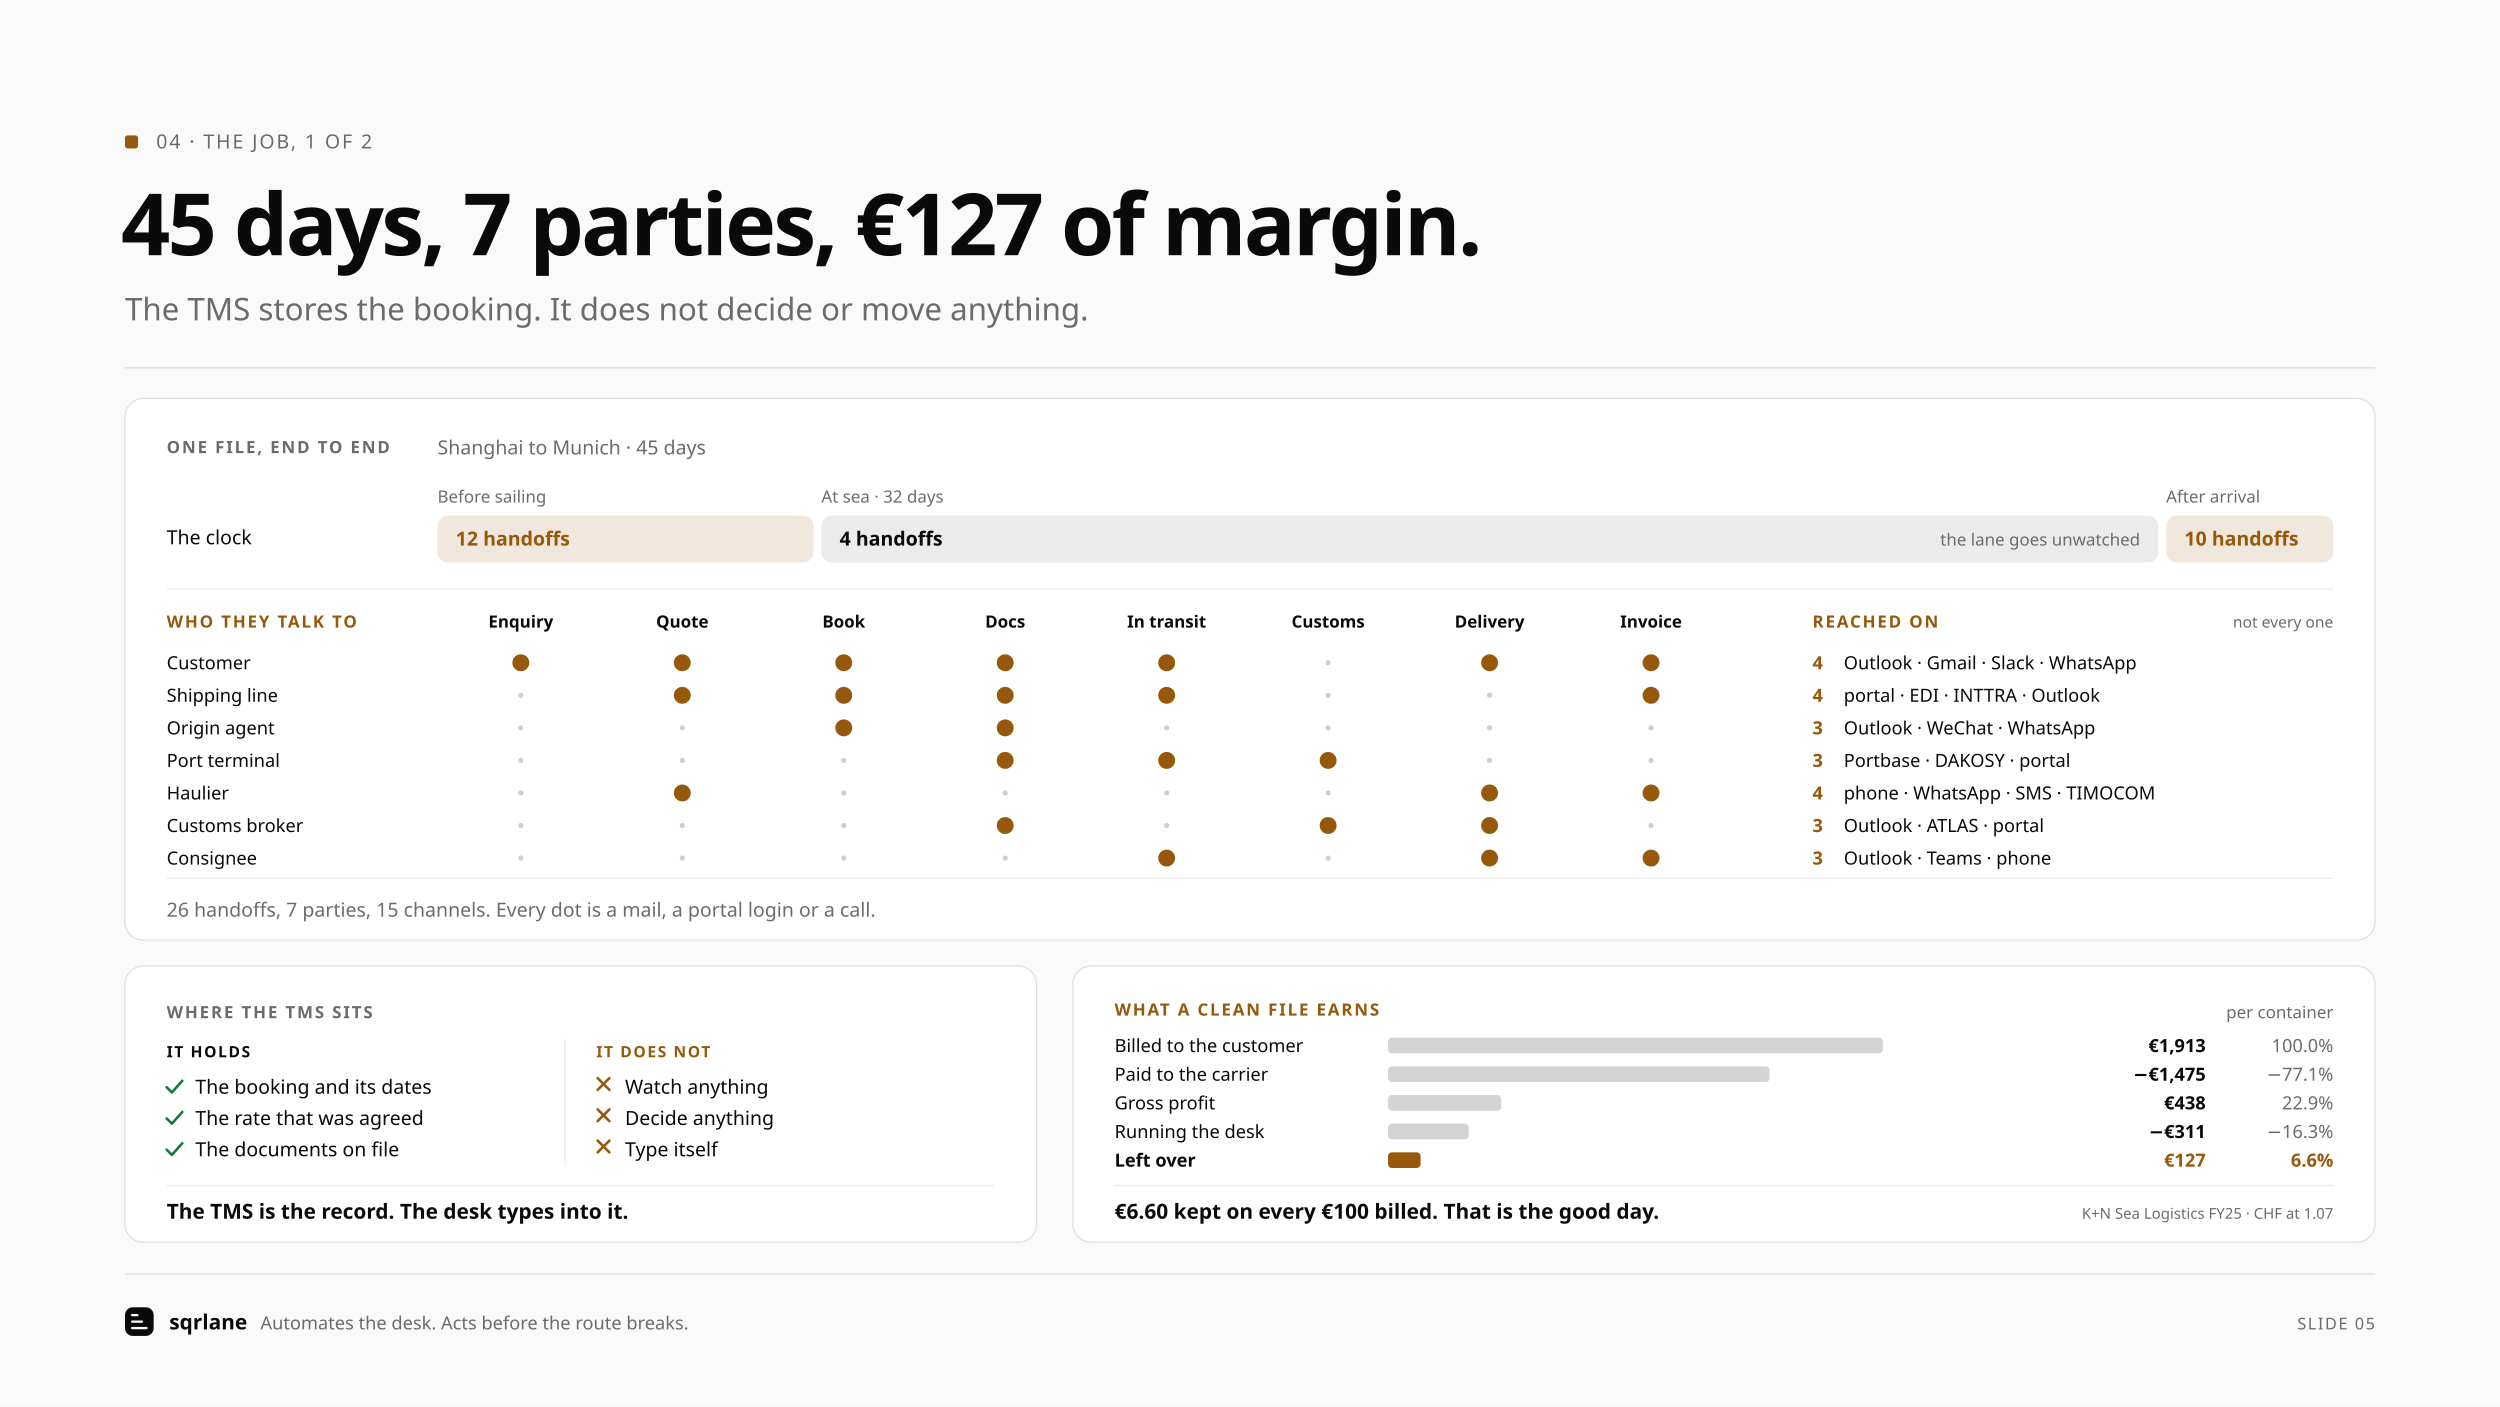
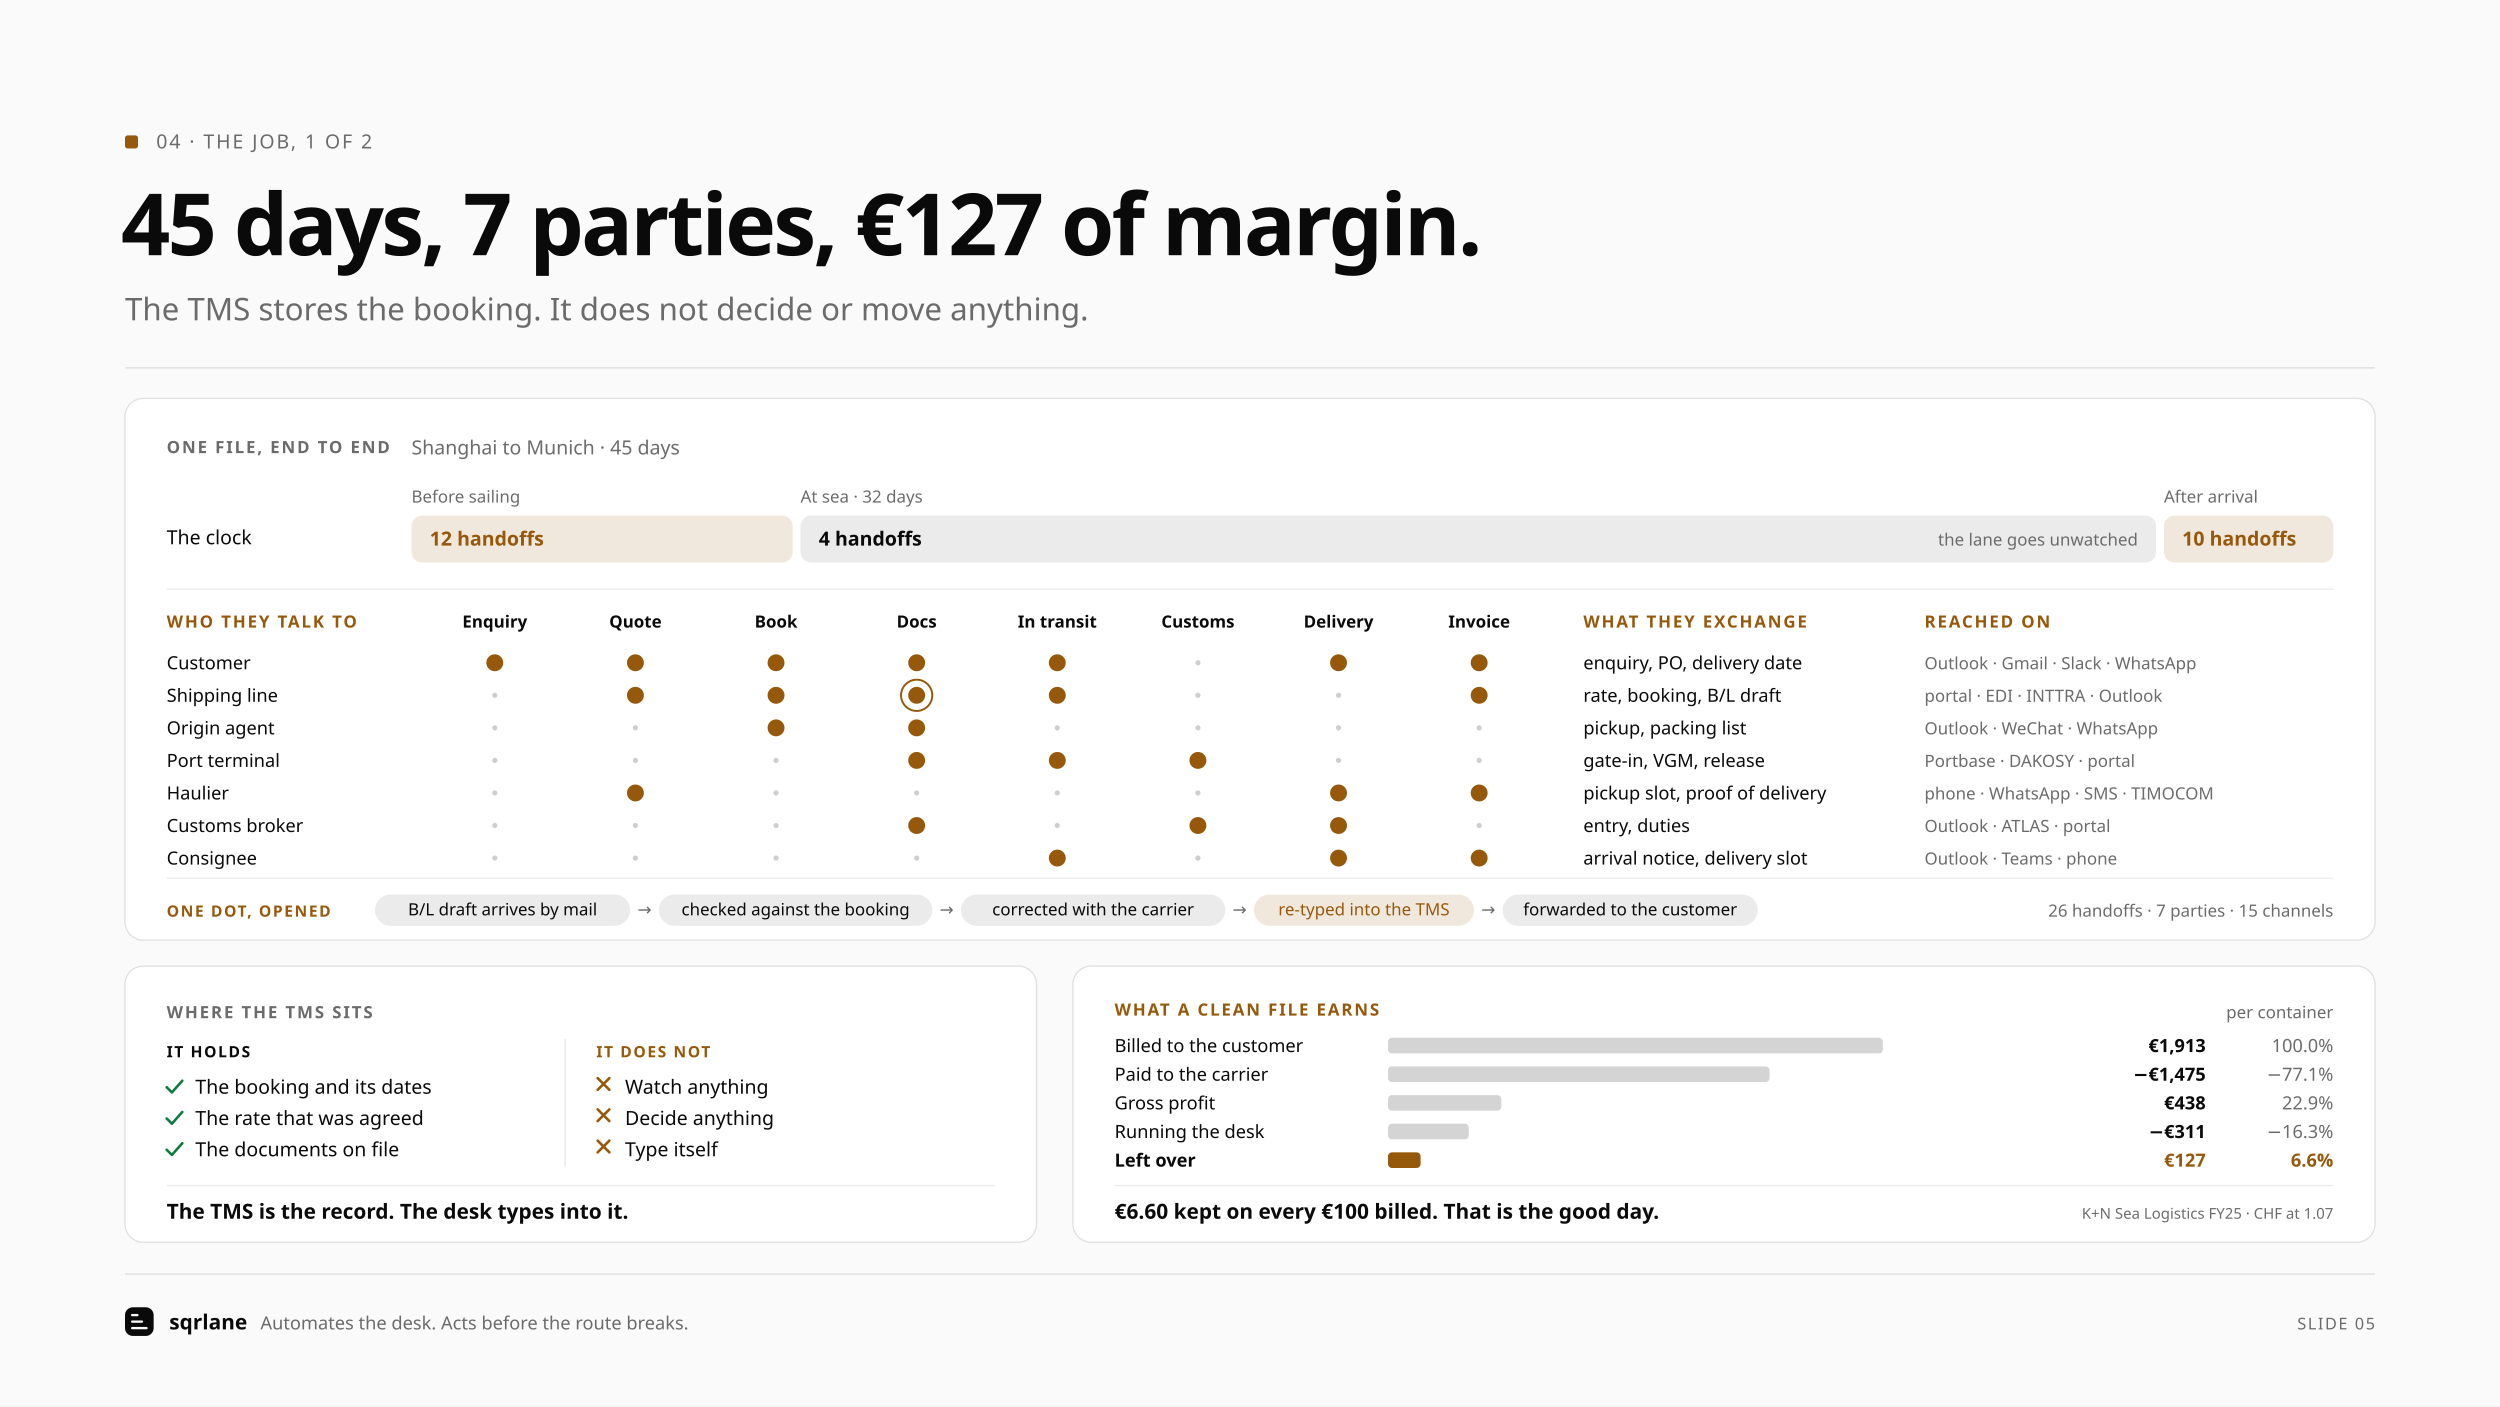
<svg xmlns="http://www.w3.org/2000/svg" width="1920" height="1080" viewBox="0 0 1920 1080">
  <rect id="background" x="0" y="0" width="1920" height="1080" fill="#FAFAFA" />
  <g id="header">
    <rect x="96" y="104" width="10" height="10" rx="2" fill="#96580A" />
    <text x="120" y="114" font-family="Geist" font-size="15" font-weight="500" fill="#6B6B6B" letter-spacing="1.44">04 · THE JOB, 1 OF 2</text>
    <text x="93" y="196" font-family="Geist" font-size="66" font-weight="600" fill="#0A0A0A" letter-spacing="-2">45 days, 7 parties, €127 of margin.</text>
    <text x="96" y="246" font-family="Geist" font-size="24" font-weight="400" fill="#6B6B6B">The TMS stores the booking. It does not decide or move anything.</text>
    <rect x="96" y="282" width="1728" height="1" fill="#0A0A0A" fill-opacity="0.12" />
  </g>
  <g id="one-file">
    <rect x="96" y="306" width="1728" height="416" rx="14" fill="#FFFFFF" stroke="#0A0A0A" stroke-opacity="0.12" />
    <text x="128" y="348" font-family="Geist" font-size="13" font-weight="600" fill="#6B6B6B" letter-spacing="1.4">ONE FILE, END TO END</text>
-     <text x="336" y="349" font-family="Geist" font-size="15" font-weight="500" fill="#6B6B6B">Shanghai to Munich · 45 days</text>
+     <text x="316" y="349" font-family="Geist" font-size="15" font-weight="500" fill="#6B6B6B">Shanghai to Munich · 45 days</text>
    <text x="128" y="418" font-family="Geist" font-size="15" font-weight="500" fill="#0A0A0A">The clock</text>
    <g id="clock">
-       <text x="336" y="386" font-family="Geist" font-size="13" font-weight="500" fill="#6B6B6B">Before sailing</text>
-       <rect x="336" y="396" width="288.8" height="36" rx="8" fill="#96580A" fill-opacity="0.14" />
-       <text x="350" y="419" font-family="Geist" font-size="15" font-weight="600" fill="#96580A">12 handoffs</text>
-       <text x="630.8" y="386" font-family="Geist" font-size="13" font-weight="500" fill="#6B6B6B">At sea · 32 days</text>
-       <rect x="630.8" y="396" width="1026.8" height="36" rx="8" fill="#EBEBEB" />
-       <text x="644.8" y="419" font-family="Geist" font-size="15" font-weight="600" fill="#0A0A0A">4 handoffs</text>
-       <text x="1643.6" y="419" font-family="Geist" font-size="13" font-weight="400" fill="#6B6B6B" text-anchor="end">the lane goes unwatched</text>
-       <text x="1663.6" y="386" font-family="Geist" font-size="13" font-weight="500" fill="#6B6B6B">After arrival</text>
-       <rect x="1663.6" y="396" width="128.4" height="36" rx="8" fill="#96580A" fill-opacity="0.14" />
-       <text x="1677.6" y="419" font-family="Geist" font-size="15" font-weight="600" fill="#96580A">10 handoffs</text>
+       <text x="316" y="386" font-family="Geist" font-size="13" font-weight="500" fill="#6B6B6B">Before sailing</text>
+       <rect x="316" y="396" width="292.8" height="36" rx="8" fill="#96580A" fill-opacity="0.14" />
+       <text x="330" y="419" font-family="Geist" font-size="15" font-weight="600" fill="#96580A">12 handoffs</text>
+       <text x="614.8" y="386" font-family="Geist" font-size="13" font-weight="500" fill="#6B6B6B">At sea · 32 days</text>
+       <rect x="614.8" y="396" width="1041.1" height="36" rx="8" fill="#EBEBEB" />
+       <text x="628.8" y="419" font-family="Geist" font-size="15" font-weight="600" fill="#0A0A0A">4 handoffs</text>
+       <text x="1641.9" y="419" font-family="Geist" font-size="13" font-weight="400" fill="#6B6B6B" text-anchor="end">the lane goes unwatched</text>
+       <text x="1661.9" y="386" font-family="Geist" font-size="13" font-weight="500" fill="#6B6B6B">After arrival</text>
+       <rect x="1661.9" y="396" width="130.1" height="36" rx="8" fill="#96580A" fill-opacity="0.14" />
+       <text x="1675.9" y="419" font-family="Geist" font-size="15" font-weight="600" fill="#96580A">10 handoffs</text>
    </g>
    <rect x="128" y="452" width="1664" height="1" fill="#0A0A0A" fill-opacity="0.08" />
    <text x="128" y="482" font-family="Geist" font-size="13" font-weight="600" fill="#96580A" letter-spacing="1.4">WHO THEY TALK TO</text>
-     <text x="400" y="482" font-family="Geist" font-size="13" font-weight="600" fill="#0A0A0A" text-anchor="middle">Enquiry</text>
-     <text x="524" y="482" font-family="Geist" font-size="13" font-weight="600" fill="#0A0A0A" text-anchor="middle">Quote</text>
-     <text x="648" y="482" font-family="Geist" font-size="13" font-weight="600" fill="#0A0A0A" text-anchor="middle">Book</text>
-     <text x="772" y="482" font-family="Geist" font-size="13" font-weight="600" fill="#0A0A0A" text-anchor="middle">Docs</text>
-     <text x="896" y="482" font-family="Geist" font-size="13" font-weight="600" fill="#0A0A0A" text-anchor="middle">In transit</text>
-     <text x="1020" y="482" font-family="Geist" font-size="13" font-weight="600" fill="#0A0A0A" text-anchor="middle">Customs</text>
-     <text x="1144" y="482" font-family="Geist" font-size="13" font-weight="600" fill="#0A0A0A" text-anchor="middle">Delivery</text>
-     <text x="1268" y="482" font-family="Geist" font-size="13" font-weight="600" fill="#0A0A0A" text-anchor="middle">Invoice</text>
-     <text x="1392" y="482" font-family="Geist" font-size="13" font-weight="600" fill="#96580A" letter-spacing="1.4">REACHED ON</text>
-     <text x="1792" y="482" font-family="Geist" font-size="12" font-weight="400" fill="#6B6B6B" text-anchor="end">not every one</text>
+     <text x="380" y="482" font-family="Geist" font-size="13" font-weight="600" fill="#0A0A0A" text-anchor="middle">Enquiry</text>
+     <text x="488" y="482" font-family="Geist" font-size="13" font-weight="600" fill="#0A0A0A" text-anchor="middle">Quote</text>
+     <text x="596" y="482" font-family="Geist" font-size="13" font-weight="600" fill="#0A0A0A" text-anchor="middle">Book</text>
+     <text x="704" y="482" font-family="Geist" font-size="13" font-weight="600" fill="#0A0A0A" text-anchor="middle">Docs</text>
+     <text x="812" y="482" font-family="Geist" font-size="13" font-weight="600" fill="#0A0A0A" text-anchor="middle">In transit</text>
+     <text x="920" y="482" font-family="Geist" font-size="13" font-weight="600" fill="#0A0A0A" text-anchor="middle">Customs</text>
+     <text x="1028" y="482" font-family="Geist" font-size="13" font-weight="600" fill="#0A0A0A" text-anchor="middle">Delivery</text>
+     <text x="1136" y="482" font-family="Geist" font-size="13" font-weight="600" fill="#0A0A0A" text-anchor="middle">Invoice</text>
+     <text x="1216" y="482" font-family="Geist" font-size="13" font-weight="600" fill="#96580A" letter-spacing="1.4">WHAT THEY EXCHANGE</text>
+     <text x="1478" y="482" font-family="Geist" font-size="13" font-weight="600" fill="#96580A" letter-spacing="1.4">REACHED ON</text>
    <g id="handoffs">
      <text x="128" y="514" font-family="Geist" font-size="14" font-weight="500" fill="#0A0A0A">Customer</text>
-       <circle cx="400" cy="509" r="6.5" fill="#96580A" />
-       <circle cx="524" cy="509" r="6.5" fill="#96580A" />
-       <circle cx="648" cy="509" r="6.5" fill="#96580A" />
-       <circle cx="772" cy="509" r="6.5" fill="#96580A" />
-       <circle cx="896" cy="509" r="6.5" fill="#96580A" />
-       <circle cx="1020" cy="509" r="2" fill="#0A0A0A" fill-opacity="0.2" />
-       <circle cx="1144" cy="509" r="6.5" fill="#96580A" />
-       <circle cx="1268" cy="509" r="6.5" fill="#96580A" />
-       <text x="1392" y="514" font-family="Geist" font-size="14" font-weight="600" fill="#96580A">4</text>
-       <text x="1416" y="514" font-family="Geist" font-size="14" font-weight="400" fill="#0A0A0A">Outlook  ·  Gmail  ·  Slack  ·  WhatsApp</text>
+       <circle cx="380" cy="509" r="6.5" fill="#96580A" />
+       <circle cx="488" cy="509" r="6.5" fill="#96580A" />
+       <circle cx="596" cy="509" r="6.5" fill="#96580A" />
+       <circle cx="704" cy="509" r="6.5" fill="#96580A" />
+       <circle cx="812" cy="509" r="6.5" fill="#96580A" />
+       <circle cx="920" cy="509" r="2" fill="#0A0A0A" fill-opacity="0.2" />
+       <circle cx="1028" cy="509" r="6.5" fill="#96580A" />
+       <circle cx="1136" cy="509" r="6.5" fill="#96580A" />
+       <text x="1216" y="514" font-family="Geist" font-size="14" font-weight="400" fill="#0A0A0A">enquiry, PO, delivery date</text>
+       <text x="1478" y="514" font-family="Geist" font-size="13" font-weight="400" fill="#6B6B6B">Outlook · Gmail · Slack · WhatsApp</text>
      <text x="128" y="539" font-family="Geist" font-size="14" font-weight="500" fill="#0A0A0A">Shipping line</text>
-       <circle cx="400" cy="534" r="2" fill="#0A0A0A" fill-opacity="0.2" />
-       <circle cx="524" cy="534" r="6.5" fill="#96580A" />
-       <circle cx="648" cy="534" r="6.5" fill="#96580A" />
-       <circle cx="772" cy="534" r="6.5" fill="#96580A" />
-       <circle cx="896" cy="534" r="6.5" fill="#96580A" />
-       <circle cx="1020" cy="534" r="2" fill="#0A0A0A" fill-opacity="0.2" />
-       <circle cx="1144" cy="534" r="2" fill="#0A0A0A" fill-opacity="0.2" />
-       <circle cx="1268" cy="534" r="6.5" fill="#96580A" />
-       <text x="1392" y="539" font-family="Geist" font-size="14" font-weight="600" fill="#96580A">4</text>
-       <text x="1416" y="539" font-family="Geist" font-size="14" font-weight="400" fill="#0A0A0A">portal  ·  EDI  ·  INTTRA  ·  Outlook</text>
+       <circle cx="380" cy="534" r="2" fill="#0A0A0A" fill-opacity="0.2" />
+       <circle cx="488" cy="534" r="6.5" fill="#96580A" />
+       <circle cx="596" cy="534" r="6.5" fill="#96580A" />
+       <circle cx="704" cy="534" r="6.5" fill="#96580A" />
+       <circle cx="812" cy="534" r="6.5" fill="#96580A" />
+       <circle cx="920" cy="534" r="2" fill="#0A0A0A" fill-opacity="0.2" />
+       <circle cx="1028" cy="534" r="2" fill="#0A0A0A" fill-opacity="0.2" />
+       <circle cx="1136" cy="534" r="6.5" fill="#96580A" />
+       <text x="1216" y="539" font-family="Geist" font-size="14" font-weight="400" fill="#0A0A0A">rate, booking, B/L draft</text>
+       <text x="1478" y="539" font-family="Geist" font-size="13" font-weight="400" fill="#6B6B6B">portal · EDI · INTTRA · Outlook</text>
      <text x="128" y="564" font-family="Geist" font-size="14" font-weight="500" fill="#0A0A0A">Origin agent</text>
-       <circle cx="400" cy="559" r="2" fill="#0A0A0A" fill-opacity="0.2" />
-       <circle cx="524" cy="559" r="2" fill="#0A0A0A" fill-opacity="0.2" />
-       <circle cx="648" cy="559" r="6.5" fill="#96580A" />
-       <circle cx="772" cy="559" r="6.5" fill="#96580A" />
-       <circle cx="896" cy="559" r="2" fill="#0A0A0A" fill-opacity="0.2" />
-       <circle cx="1020" cy="559" r="2" fill="#0A0A0A" fill-opacity="0.2" />
-       <circle cx="1144" cy="559" r="2" fill="#0A0A0A" fill-opacity="0.2" />
-       <circle cx="1268" cy="559" r="2" fill="#0A0A0A" fill-opacity="0.2" />
-       <text x="1392" y="564" font-family="Geist" font-size="14" font-weight="600" fill="#96580A">3</text>
-       <text x="1416" y="564" font-family="Geist" font-size="14" font-weight="400" fill="#0A0A0A">Outlook  ·  WeChat  ·  WhatsApp</text>
+       <circle cx="380" cy="559" r="2" fill="#0A0A0A" fill-opacity="0.2" />
+       <circle cx="488" cy="559" r="2" fill="#0A0A0A" fill-opacity="0.2" />
+       <circle cx="596" cy="559" r="6.5" fill="#96580A" />
+       <circle cx="704" cy="559" r="6.5" fill="#96580A" />
+       <circle cx="812" cy="559" r="2" fill="#0A0A0A" fill-opacity="0.2" />
+       <circle cx="920" cy="559" r="2" fill="#0A0A0A" fill-opacity="0.2" />
+       <circle cx="1028" cy="559" r="2" fill="#0A0A0A" fill-opacity="0.2" />
+       <circle cx="1136" cy="559" r="2" fill="#0A0A0A" fill-opacity="0.2" />
+       <text x="1216" y="564" font-family="Geist" font-size="14" font-weight="400" fill="#0A0A0A">pickup, packing list</text>
+       <text x="1478" y="564" font-family="Geist" font-size="13" font-weight="400" fill="#6B6B6B">Outlook · WeChat · WhatsApp</text>
      <text x="128" y="589" font-family="Geist" font-size="14" font-weight="500" fill="#0A0A0A">Port terminal</text>
-       <circle cx="400" cy="584" r="2" fill="#0A0A0A" fill-opacity="0.2" />
-       <circle cx="524" cy="584" r="2" fill="#0A0A0A" fill-opacity="0.2" />
-       <circle cx="648" cy="584" r="2" fill="#0A0A0A" fill-opacity="0.2" />
-       <circle cx="772" cy="584" r="6.5" fill="#96580A" />
-       <circle cx="896" cy="584" r="6.5" fill="#96580A" />
-       <circle cx="1020" cy="584" r="6.5" fill="#96580A" />
-       <circle cx="1144" cy="584" r="2" fill="#0A0A0A" fill-opacity="0.2" />
-       <circle cx="1268" cy="584" r="2" fill="#0A0A0A" fill-opacity="0.2" />
-       <text x="1392" y="589" font-family="Geist" font-size="14" font-weight="600" fill="#96580A">3</text>
-       <text x="1416" y="589" font-family="Geist" font-size="14" font-weight="400" fill="#0A0A0A">Portbase  ·  DAKOSY  ·  portal</text>
+       <circle cx="380" cy="584" r="2" fill="#0A0A0A" fill-opacity="0.2" />
+       <circle cx="488" cy="584" r="2" fill="#0A0A0A" fill-opacity="0.2" />
+       <circle cx="596" cy="584" r="2" fill="#0A0A0A" fill-opacity="0.2" />
+       <circle cx="704" cy="584" r="6.5" fill="#96580A" />
+       <circle cx="812" cy="584" r="6.5" fill="#96580A" />
+       <circle cx="920" cy="584" r="6.5" fill="#96580A" />
+       <circle cx="1028" cy="584" r="2" fill="#0A0A0A" fill-opacity="0.2" />
+       <circle cx="1136" cy="584" r="2" fill="#0A0A0A" fill-opacity="0.2" />
+       <text x="1216" y="589" font-family="Geist" font-size="14" font-weight="400" fill="#0A0A0A">gate-in, VGM, release</text>
+       <text x="1478" y="589" font-family="Geist" font-size="13" font-weight="400" fill="#6B6B6B">Portbase · DAKOSY · portal</text>
      <text x="128" y="614" font-family="Geist" font-size="14" font-weight="500" fill="#0A0A0A">Haulier</text>
-       <circle cx="400" cy="609" r="2" fill="#0A0A0A" fill-opacity="0.2" />
-       <circle cx="524" cy="609" r="6.5" fill="#96580A" />
-       <circle cx="648" cy="609" r="2" fill="#0A0A0A" fill-opacity="0.2" />
-       <circle cx="772" cy="609" r="2" fill="#0A0A0A" fill-opacity="0.2" />
-       <circle cx="896" cy="609" r="2" fill="#0A0A0A" fill-opacity="0.2" />
-       <circle cx="1020" cy="609" r="2" fill="#0A0A0A" fill-opacity="0.2" />
-       <circle cx="1144" cy="609" r="6.5" fill="#96580A" />
-       <circle cx="1268" cy="609" r="6.5" fill="#96580A" />
-       <text x="1392" y="614" font-family="Geist" font-size="14" font-weight="600" fill="#96580A">4</text>
-       <text x="1416" y="614" font-family="Geist" font-size="14" font-weight="400" fill="#0A0A0A">phone  ·  WhatsApp  ·  SMS  ·  TIMOCOM</text>
+       <circle cx="380" cy="609" r="2" fill="#0A0A0A" fill-opacity="0.2" />
+       <circle cx="488" cy="609" r="6.5" fill="#96580A" />
+       <circle cx="596" cy="609" r="2" fill="#0A0A0A" fill-opacity="0.2" />
+       <circle cx="704" cy="609" r="2" fill="#0A0A0A" fill-opacity="0.2" />
+       <circle cx="812" cy="609" r="2" fill="#0A0A0A" fill-opacity="0.2" />
+       <circle cx="920" cy="609" r="2" fill="#0A0A0A" fill-opacity="0.2" />
+       <circle cx="1028" cy="609" r="6.5" fill="#96580A" />
+       <circle cx="1136" cy="609" r="6.5" fill="#96580A" />
+       <text x="1216" y="614" font-family="Geist" font-size="14" font-weight="400" fill="#0A0A0A">pickup slot, proof of delivery</text>
+       <text x="1478" y="614" font-family="Geist" font-size="13" font-weight="400" fill="#6B6B6B">phone · WhatsApp · SMS · TIMOCOM</text>
      <text x="128" y="639" font-family="Geist" font-size="14" font-weight="500" fill="#0A0A0A">Customs broker</text>
-       <circle cx="400" cy="634" r="2" fill="#0A0A0A" fill-opacity="0.2" />
-       <circle cx="524" cy="634" r="2" fill="#0A0A0A" fill-opacity="0.2" />
-       <circle cx="648" cy="634" r="2" fill="#0A0A0A" fill-opacity="0.2" />
-       <circle cx="772" cy="634" r="6.5" fill="#96580A" />
-       <circle cx="896" cy="634" r="2" fill="#0A0A0A" fill-opacity="0.2" />
-       <circle cx="1020" cy="634" r="6.5" fill="#96580A" />
-       <circle cx="1144" cy="634" r="6.5" fill="#96580A" />
-       <circle cx="1268" cy="634" r="2" fill="#0A0A0A" fill-opacity="0.2" />
-       <text x="1392" y="639" font-family="Geist" font-size="14" font-weight="600" fill="#96580A">3</text>
-       <text x="1416" y="639" font-family="Geist" font-size="14" font-weight="400" fill="#0A0A0A">Outlook  ·  ATLAS  ·  portal</text>
+       <circle cx="380" cy="634" r="2" fill="#0A0A0A" fill-opacity="0.2" />
+       <circle cx="488" cy="634" r="2" fill="#0A0A0A" fill-opacity="0.2" />
+       <circle cx="596" cy="634" r="2" fill="#0A0A0A" fill-opacity="0.2" />
+       <circle cx="704" cy="634" r="6.5" fill="#96580A" />
+       <circle cx="812" cy="634" r="2" fill="#0A0A0A" fill-opacity="0.2" />
+       <circle cx="920" cy="634" r="6.5" fill="#96580A" />
+       <circle cx="1028" cy="634" r="6.5" fill="#96580A" />
+       <circle cx="1136" cy="634" r="2" fill="#0A0A0A" fill-opacity="0.2" />
+       <text x="1216" y="639" font-family="Geist" font-size="14" font-weight="400" fill="#0A0A0A">entry, duties</text>
+       <text x="1478" y="639" font-family="Geist" font-size="13" font-weight="400" fill="#6B6B6B">Outlook · ATLAS · portal</text>
      <text x="128" y="664" font-family="Geist" font-size="14" font-weight="500" fill="#0A0A0A">Consignee</text>
-       <circle cx="400" cy="659" r="2" fill="#0A0A0A" fill-opacity="0.2" />
-       <circle cx="524" cy="659" r="2" fill="#0A0A0A" fill-opacity="0.2" />
-       <circle cx="648" cy="659" r="2" fill="#0A0A0A" fill-opacity="0.2" />
-       <circle cx="772" cy="659" r="2" fill="#0A0A0A" fill-opacity="0.2" />
-       <circle cx="896" cy="659" r="6.5" fill="#96580A" />
-       <circle cx="1020" cy="659" r="2" fill="#0A0A0A" fill-opacity="0.2" />
-       <circle cx="1144" cy="659" r="6.5" fill="#96580A" />
-       <circle cx="1268" cy="659" r="6.5" fill="#96580A" />
-       <text x="1392" y="664" font-family="Geist" font-size="14" font-weight="600" fill="#96580A">3</text>
-       <text x="1416" y="664" font-family="Geist" font-size="14" font-weight="400" fill="#0A0A0A">Outlook  ·  Teams  ·  phone</text>
+       <circle cx="380" cy="659" r="2" fill="#0A0A0A" fill-opacity="0.2" />
+       <circle cx="488" cy="659" r="2" fill="#0A0A0A" fill-opacity="0.2" />
+       <circle cx="596" cy="659" r="2" fill="#0A0A0A" fill-opacity="0.2" />
+       <circle cx="704" cy="659" r="2" fill="#0A0A0A" fill-opacity="0.2" />
+       <circle cx="812" cy="659" r="6.5" fill="#96580A" />
+       <circle cx="920" cy="659" r="2" fill="#0A0A0A" fill-opacity="0.2" />
+       <circle cx="1028" cy="659" r="6.5" fill="#96580A" />
+       <circle cx="1136" cy="659" r="6.5" fill="#96580A" />
+       <text x="1216" y="664" font-family="Geist" font-size="14" font-weight="400" fill="#0A0A0A">arrival notice, delivery slot</text>
+       <text x="1478" y="664" font-family="Geist" font-size="13" font-weight="400" fill="#6B6B6B">Outlook · Teams · phone</text>
+       <circle cx="704" cy="534" r="12" fill="none" stroke="#96580A" stroke-width="1.5" />
    </g>
    <rect x="128" y="674" width="1664" height="1" fill="#0A0A0A" fill-opacity="0.08" />
-     <text x="128" y="704" font-family="Geist" font-size="15" font-weight="400" fill="#6B6B6B">26 handoffs, 7 parties, 15 channels. Every dot is a mail, a portal login or a call.</text>
+     <g id="one-dot-opened">
+       <text x="128" y="704" font-family="Geist" font-size="12" font-weight="600" fill="#96580A" letter-spacing="1.2">ONE DOT, OPENED</text>
+       <rect x="288" y="687" width="196" height="24" rx="12" fill="#EBEBEB" />
+       <text x="386.0" y="703" font-family="Geist" font-size="13" font-weight="500" fill="#0A0A0A" text-anchor="middle">B/L draft arrives by mail</text>
+       <text x="495" y="703" font-family="Geist" font-size="13" font-weight="400" fill="#6B6B6B" text-anchor="middle">→</text>
+       <rect x="506" y="687" width="210" height="24" rx="12" fill="#EBEBEB" />
+       <text x="611.0" y="703" font-family="Geist" font-size="13" font-weight="500" fill="#0A0A0A" text-anchor="middle">checked against the booking</text>
+       <text x="727" y="703" font-family="Geist" font-size="13" font-weight="400" fill="#6B6B6B" text-anchor="middle">→</text>
+       <rect x="738" y="687" width="203" height="24" rx="12" fill="#EBEBEB" />
+       <text x="839.5" y="703" font-family="Geist" font-size="13" font-weight="500" fill="#0A0A0A" text-anchor="middle">corrected with the carrier</text>
+       <text x="952" y="703" font-family="Geist" font-size="13" font-weight="400" fill="#6B6B6B" text-anchor="middle">→</text>
+       <rect x="963" y="687" width="169" height="24" rx="12" fill="#96580A" fill-opacity="0.14" />
+       <text x="1047.5" y="703" font-family="Geist" font-size="13" font-weight="500" fill="#96580A" text-anchor="middle">re-typed into the TMS</text>
+       <text x="1143" y="703" font-family="Geist" font-size="13" font-weight="400" fill="#6B6B6B" text-anchor="middle">→</text>
+       <rect x="1154" y="687" width="196" height="24" rx="12" fill="#EBEBEB" />
+       <text x="1252.0" y="703" font-family="Geist" font-size="13" font-weight="500" fill="#0A0A0A" text-anchor="middle">forwarded to the customer</text>
+       <text x="1792" y="704" font-family="Geist" font-size="13" font-weight="500" fill="#6B6B6B" text-anchor="end">26 handoffs · 7 parties · 15 channels</text>
+     </g>
  </g>
  <g id="where-the-tms-sits">
    <rect x="96" y="742" width="700" height="212" rx="14" fill="#FFFFFF" stroke="#0A0A0A" stroke-opacity="0.12" />
    <text x="128" y="782" font-family="Geist" font-size="13" font-weight="600" fill="#6B6B6B" letter-spacing="1.4">WHERE THE TMS SITS</text>
    <text x="128" y="812" font-family="Geist" font-size="12" font-weight="600" fill="#0A0A0A" letter-spacing="1.2">IT HOLDS</text>
    <path d="M128 835 l4 4 l8 -9" stroke="#0F7B3F" stroke-width="2" fill="none" stroke-linecap="round" stroke-linejoin="round" />
    <text x="150" y="840" font-family="Geist" font-size="15" font-weight="400" fill="#0A0A0A">The booking and its dates</text>
    <path d="M128 859 l4 4 l8 -9" stroke="#0F7B3F" stroke-width="2" fill="none" stroke-linecap="round" stroke-linejoin="round" />
    <text x="150" y="864" font-family="Geist" font-size="15" font-weight="400" fill="#0A0A0A">The rate that was agreed</text>
    <path d="M128 883 l4 4 l8 -9" stroke="#0F7B3F" stroke-width="2" fill="none" stroke-linecap="round" stroke-linejoin="round" />
    <text x="150" y="888" font-family="Geist" font-size="15" font-weight="400" fill="#0A0A0A">The documents on file</text>
    <text x="458" y="812" font-family="Geist" font-size="12" font-weight="600" fill="#96580A" letter-spacing="1.2">IT DOES NOT</text>
    <path d="M459 828 l9 9 M468 828 l-9 9" stroke="#96580A" stroke-width="2" fill="none" stroke-linecap="round" />
    <text x="480" y="840" font-family="Geist" font-size="15" font-weight="400" fill="#0A0A0A">Watch anything</text>
    <path d="M459 852 l9 9 M468 852 l-9 9" stroke="#96580A" stroke-width="2" fill="none" stroke-linecap="round" />
    <text x="480" y="864" font-family="Geist" font-size="15" font-weight="400" fill="#0A0A0A">Decide anything</text>
    <path d="M459 876 l9 9 M468 876 l-9 9" stroke="#96580A" stroke-width="2" fill="none" stroke-linecap="round" />
    <text x="480" y="888" font-family="Geist" font-size="15" font-weight="400" fill="#0A0A0A">Type itself</text>
    <path d="M434 798 L434 896" stroke="#0A0A0A" stroke-opacity="0.1" stroke-width="1" fill="none" />
    <rect x="128" y="910" width="636" height="1" fill="#0A0A0A" fill-opacity="0.08" />
    <text x="128" y="936" font-family="Geist" font-size="16" font-weight="600" fill="#0A0A0A">The TMS is the record. The desk types into it.</text>
  </g>
  <g id="what-a-clean-file-earns">
    <rect x="824" y="742" width="1000" height="212" rx="14" fill="#FFFFFF" stroke="#0A0A0A" stroke-opacity="0.12" />
    <text x="856" y="780" font-family="Geist" font-size="13" font-weight="600" fill="#96580A" letter-spacing="1.4">WHAT A CLEAN FILE EARNS</text>
    <text x="1792" y="782" font-family="Geist" font-size="13" font-weight="400" fill="#6B6B6B" text-anchor="end">per container</text>
    <text x="856" y="808" font-family="Geist" font-size="14" font-weight="400" fill="#0A0A0A">Billed to the customer</text>
    <rect x="1066" y="797" width="380" height="12" rx="3" fill="#D4D4D4" />
    <text x="1694" y="808" font-family="Geist" font-size="14" font-weight="600" fill="#0A0A0A" text-anchor="end">€1,913</text>
    <text x="1792" y="808" font-family="Geist" font-size="14" font-weight="400" fill="#6B6B6B" text-anchor="end">100.0%</text>
    <text x="856" y="830" font-family="Geist" font-size="14" font-weight="400" fill="#0A0A0A">Paid to the carrier</text>
    <rect x="1066" y="819" width="293" height="12" rx="3" fill="#D4D4D4" />
    <text x="1694" y="830" font-family="Geist" font-size="14" font-weight="600" fill="#0A0A0A" text-anchor="end">−€1,475</text>
    <text x="1792" y="830" font-family="Geist" font-size="14" font-weight="400" fill="#6B6B6B" text-anchor="end">−77.1%</text>
    <text x="856" y="852" font-family="Geist" font-size="14" font-weight="400" fill="#0A0A0A">Gross profit</text>
    <rect x="1066" y="841" width="87" height="12" rx="3" fill="#D4D4D4" />
    <text x="1694" y="852" font-family="Geist" font-size="14" font-weight="600" fill="#0A0A0A" text-anchor="end">€438</text>
    <text x="1792" y="852" font-family="Geist" font-size="14" font-weight="400" fill="#6B6B6B" text-anchor="end">22.9%</text>
    <text x="856" y="874" font-family="Geist" font-size="14" font-weight="400" fill="#0A0A0A">Running the desk</text>
    <rect x="1066" y="863" width="62" height="12" rx="3" fill="#D4D4D4" />
    <text x="1694" y="874" font-family="Geist" font-size="14" font-weight="600" fill="#0A0A0A" text-anchor="end">−€311</text>
    <text x="1792" y="874" font-family="Geist" font-size="14" font-weight="400" fill="#6B6B6B" text-anchor="end">−16.3%</text>
    <text x="856" y="896" font-family="Geist" font-size="14" font-weight="600" fill="#0A0A0A">Left over</text>
    <rect x="1066" y="885" width="25" height="12" rx="3" fill="#96580A" />
    <text x="1694" y="896" font-family="Geist" font-size="14" font-weight="600" fill="#96580A" text-anchor="end">€127</text>
    <text x="1792" y="896" font-family="Geist" font-size="14" font-weight="600" fill="#96580A" text-anchor="end">6.6%</text>
    <rect x="856" y="910" width="936" height="1" fill="#0A0A0A" fill-opacity="0.08" />
    <text x="856" y="936" font-family="Geist" font-size="16" font-weight="600" fill="#0A0A0A">€6.60 kept on every €100 billed. That is the good day.</text>
    <text x="1792" y="936" font-family="Geist" font-size="11.5" font-weight="400" fill="#6B6B6B" text-anchor="end">K+N Sea Logistics FY25 · CHF at 1.07</text>
  </g>
  <g id="footer">
    <rect x="96" y="978" width="1728" height="1" fill="#0A0A0A" fill-opacity="0.12" />
    <rect x="96" y="1004" width="22" height="22" rx="6" fill="#0A0A0A" />
    <path d="M101.5 1020h11 M101.5 1015h7.5 M101.5 1010h4" stroke="#FAFAFA" stroke-width="1.8" stroke-linecap="round" fill="none" />
    <text x="130" y="1021" font-family="Geist" font-size="16" font-weight="600" fill="#0A0A0A">sqrlane</text>
    <text x="200" y="1021" font-family="Geist" font-size="14" font-weight="400" fill="#6B6B6B">Automates the desk. Acts before the route breaks.</text>
    <text x="1824" y="1021" font-family="Geist" font-size="12.5" font-weight="500" fill="#6B6B6B" text-anchor="end" letter-spacing="1.2">SLIDE 05</text>
  </g>
</svg>
